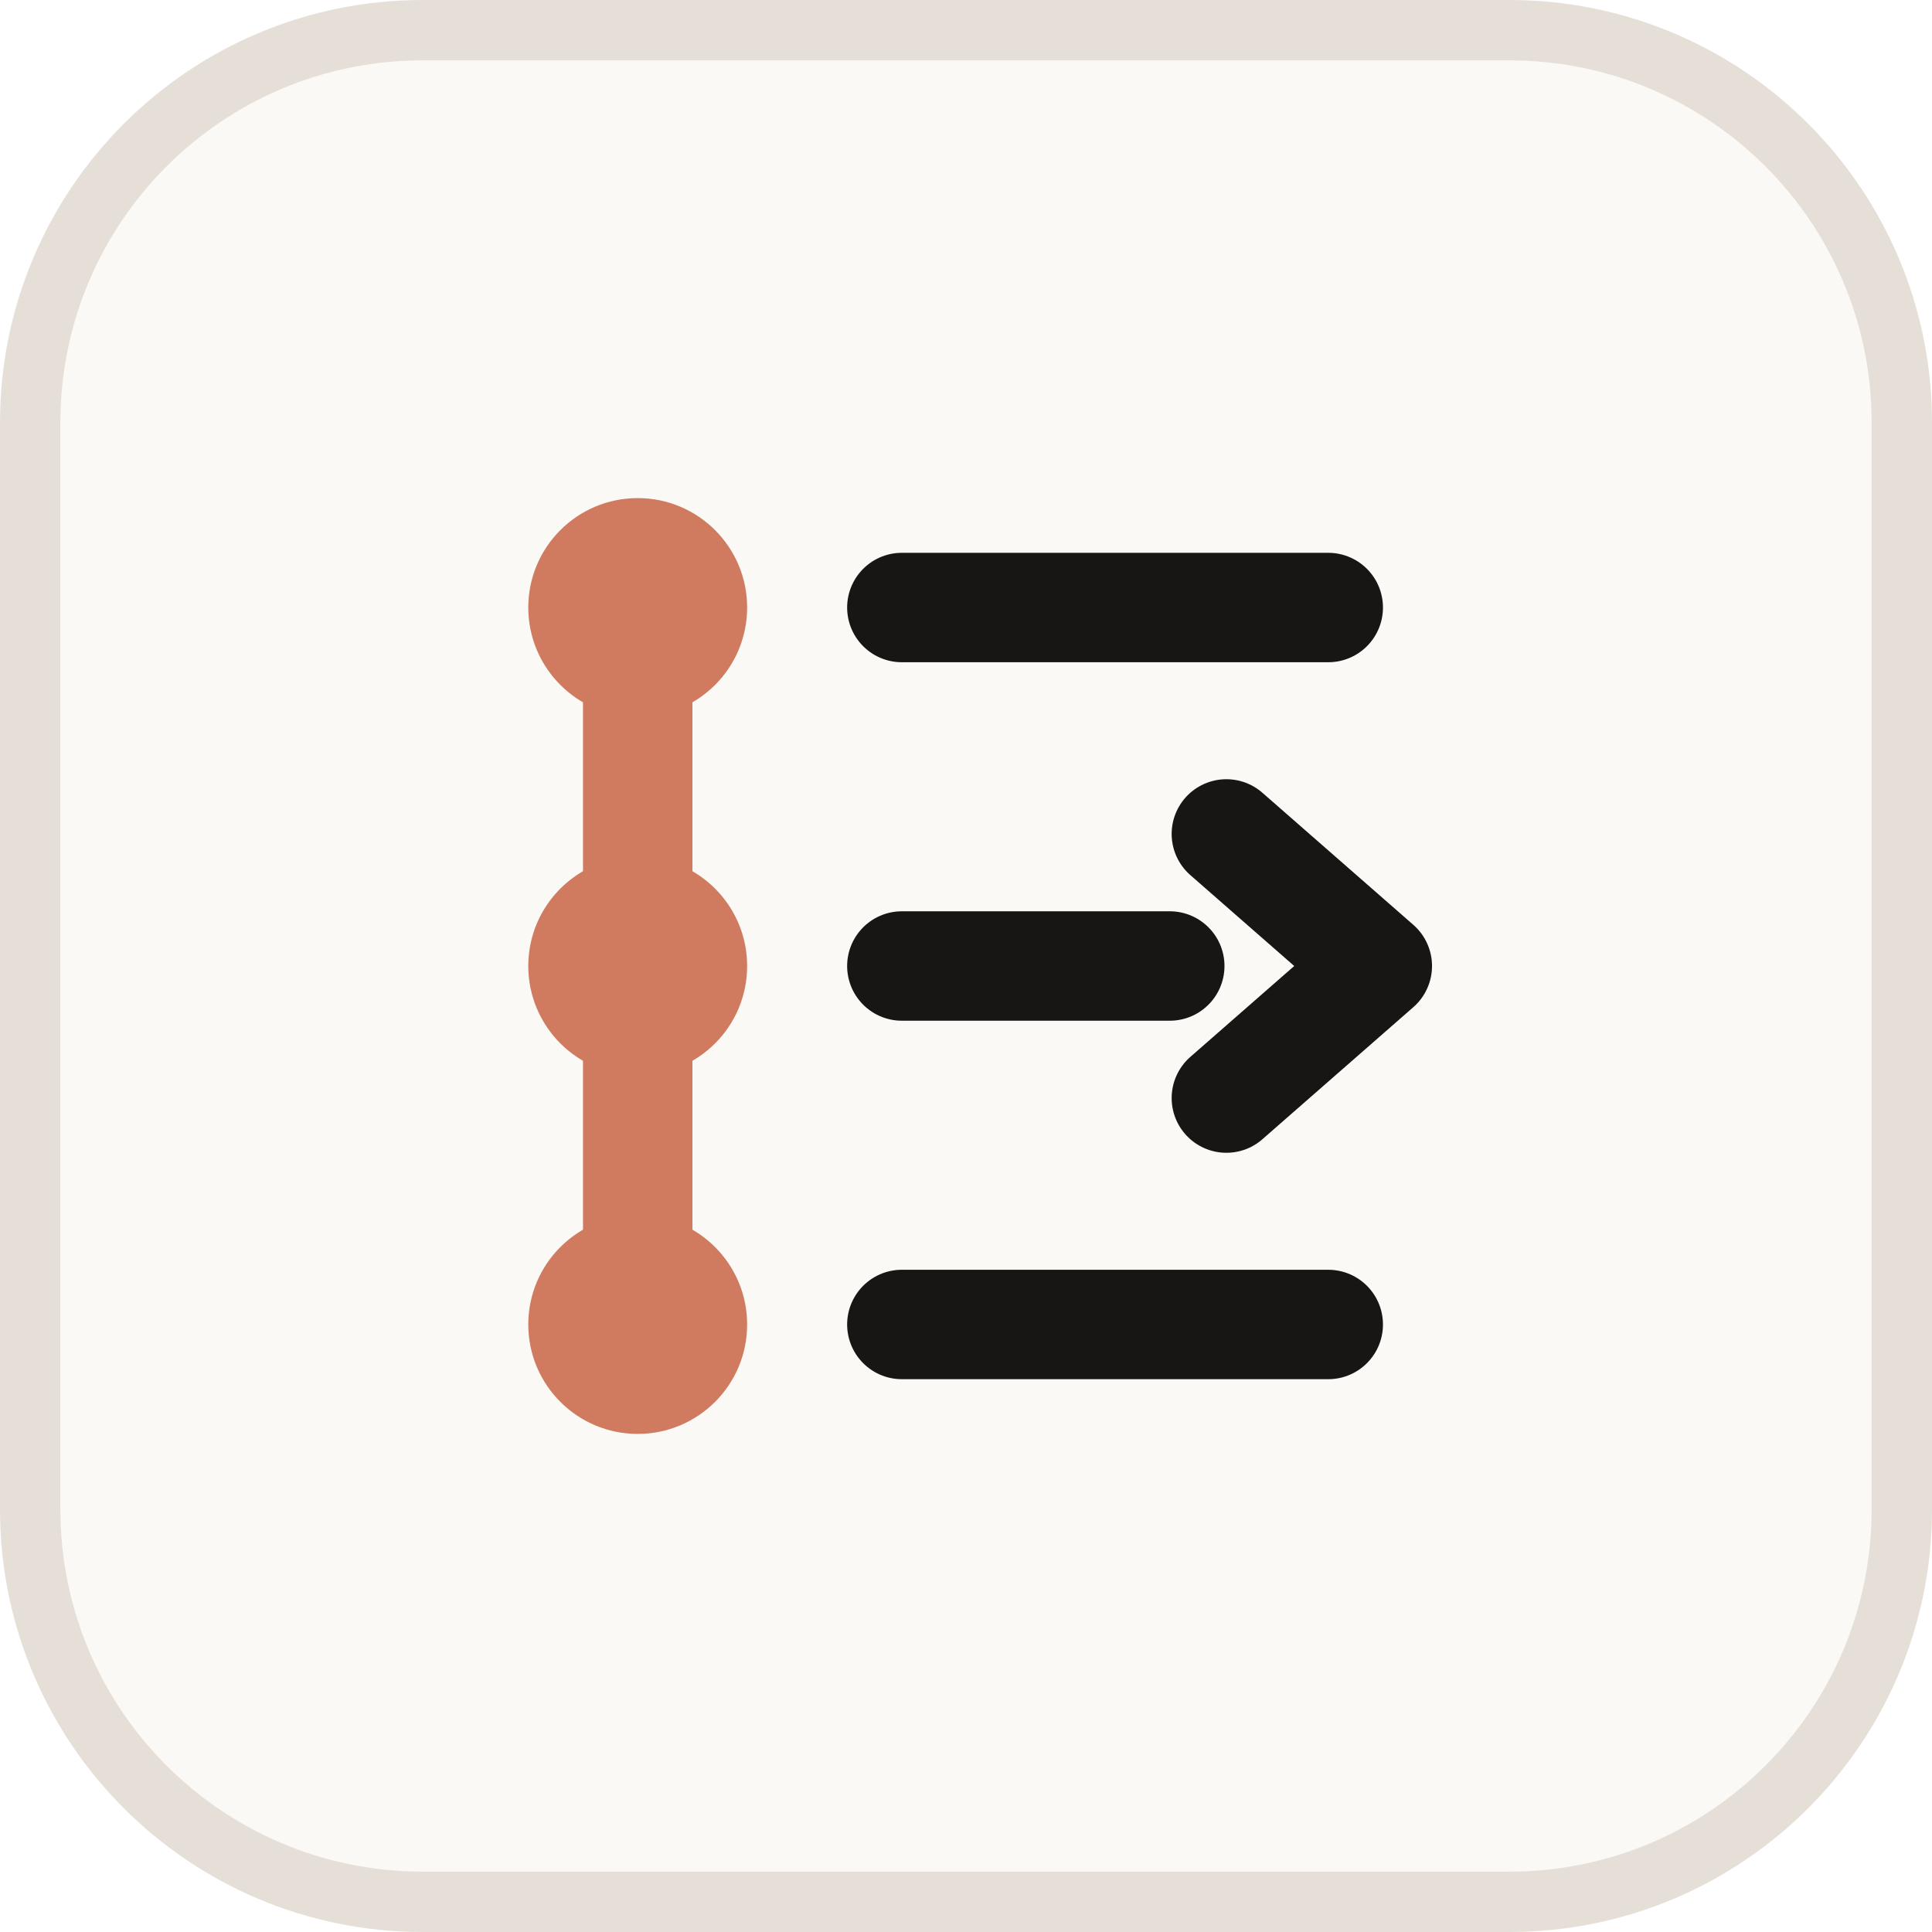
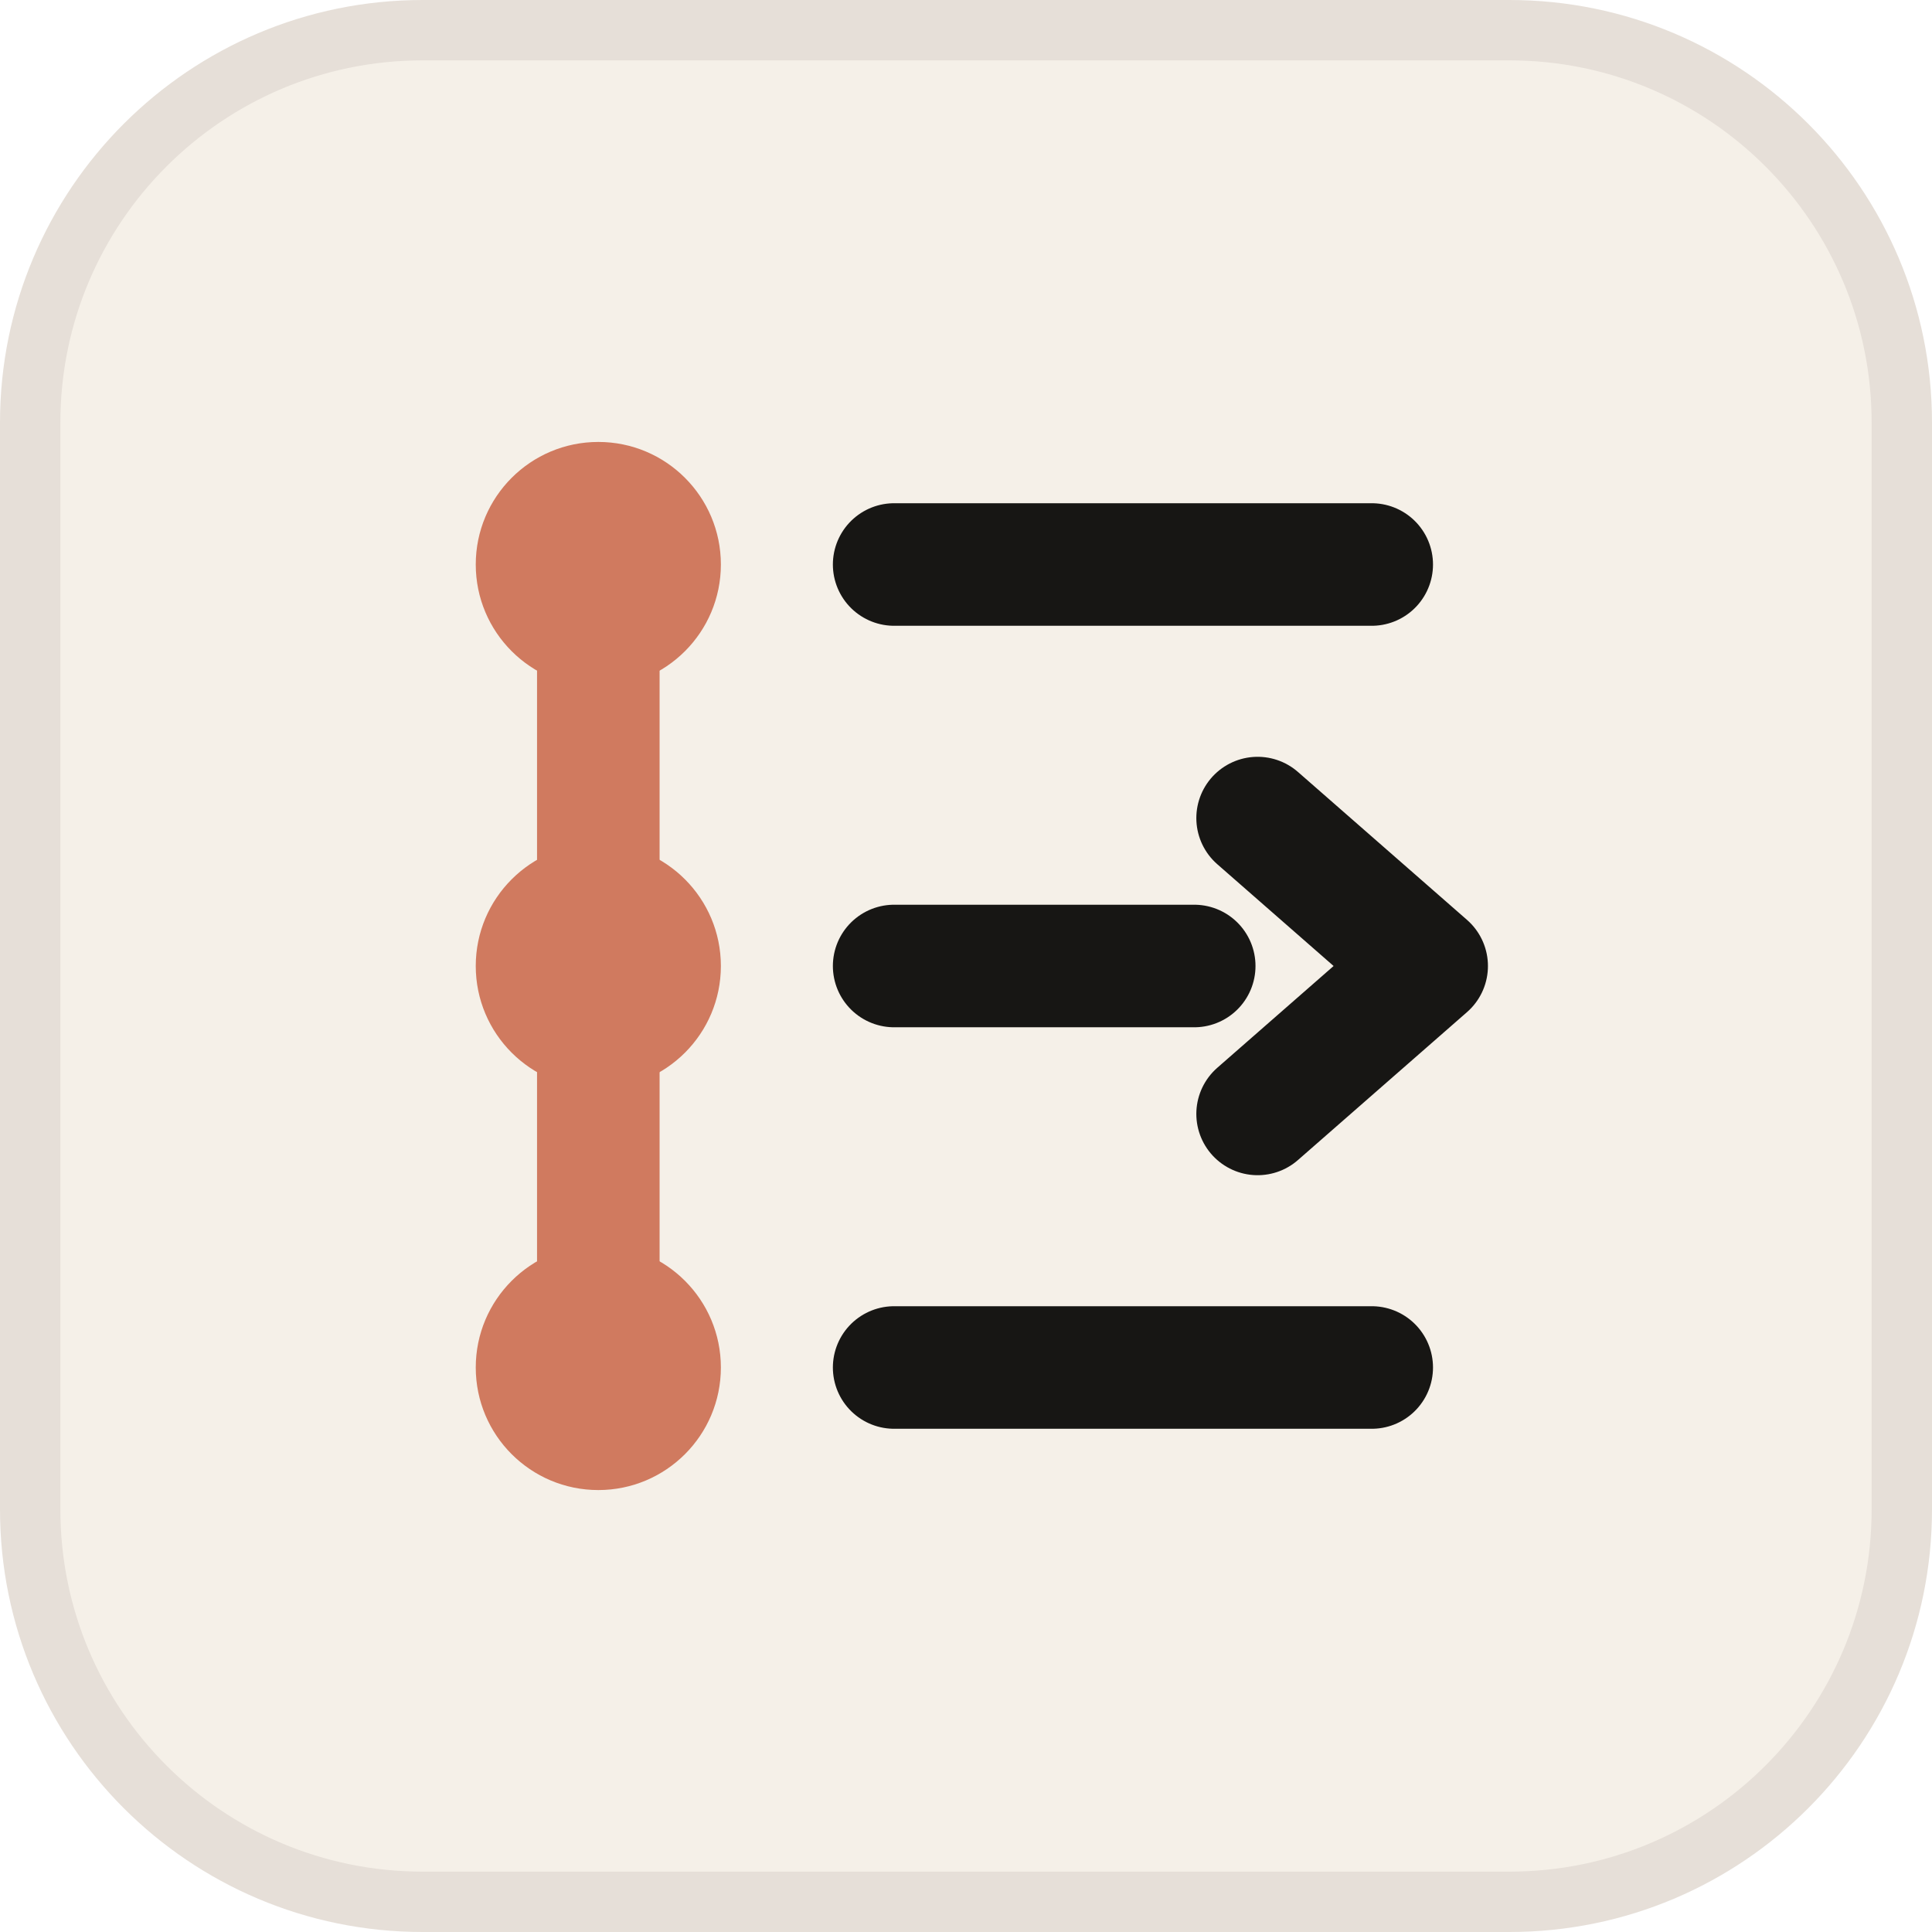
<svg xmlns="http://www.w3.org/2000/svg" width="1024" height="1024" viewBox="0 0 1024 1024">
-   <rect x="16" y="16" width="992" height="992" rx="208" fill="#FAF9F5" stroke="#e6dfd8" stroke-width="32" />
-   <g fill="none" stroke-linecap="round" stroke-linejoin="round">
+   <rect x="16" y="16" width="992" height="992" rx="208" fill="#F5F0E8" stroke="#e6dfd8" stroke-width="32" />
+   <g fill="none" stroke-linecap="round" stroke-linejoin="round" transform="translate(512 512) scale(1.12) translate(-512 -512)">
    <path d="M338 322V702" stroke="#D07A5F" stroke-width="58" />
    <circle cx="338" cy="322" r="58" fill="#D07A5F" stroke="none" />
    <circle cx="338" cy="512" r="58" fill="#D07A5F" stroke="none" />
    <circle cx="338" cy="702" r="58" fill="#D07A5F" stroke="none" />
    <path d="M478 322H704" stroke="#171614" stroke-width="58" />
    <path d="M478 512H620M650 442L730 512L650 582" stroke="#171614" stroke-width="58" />
    <path d="M478 702H704" stroke="#171614" stroke-width="58" />
  </g>
</svg>
